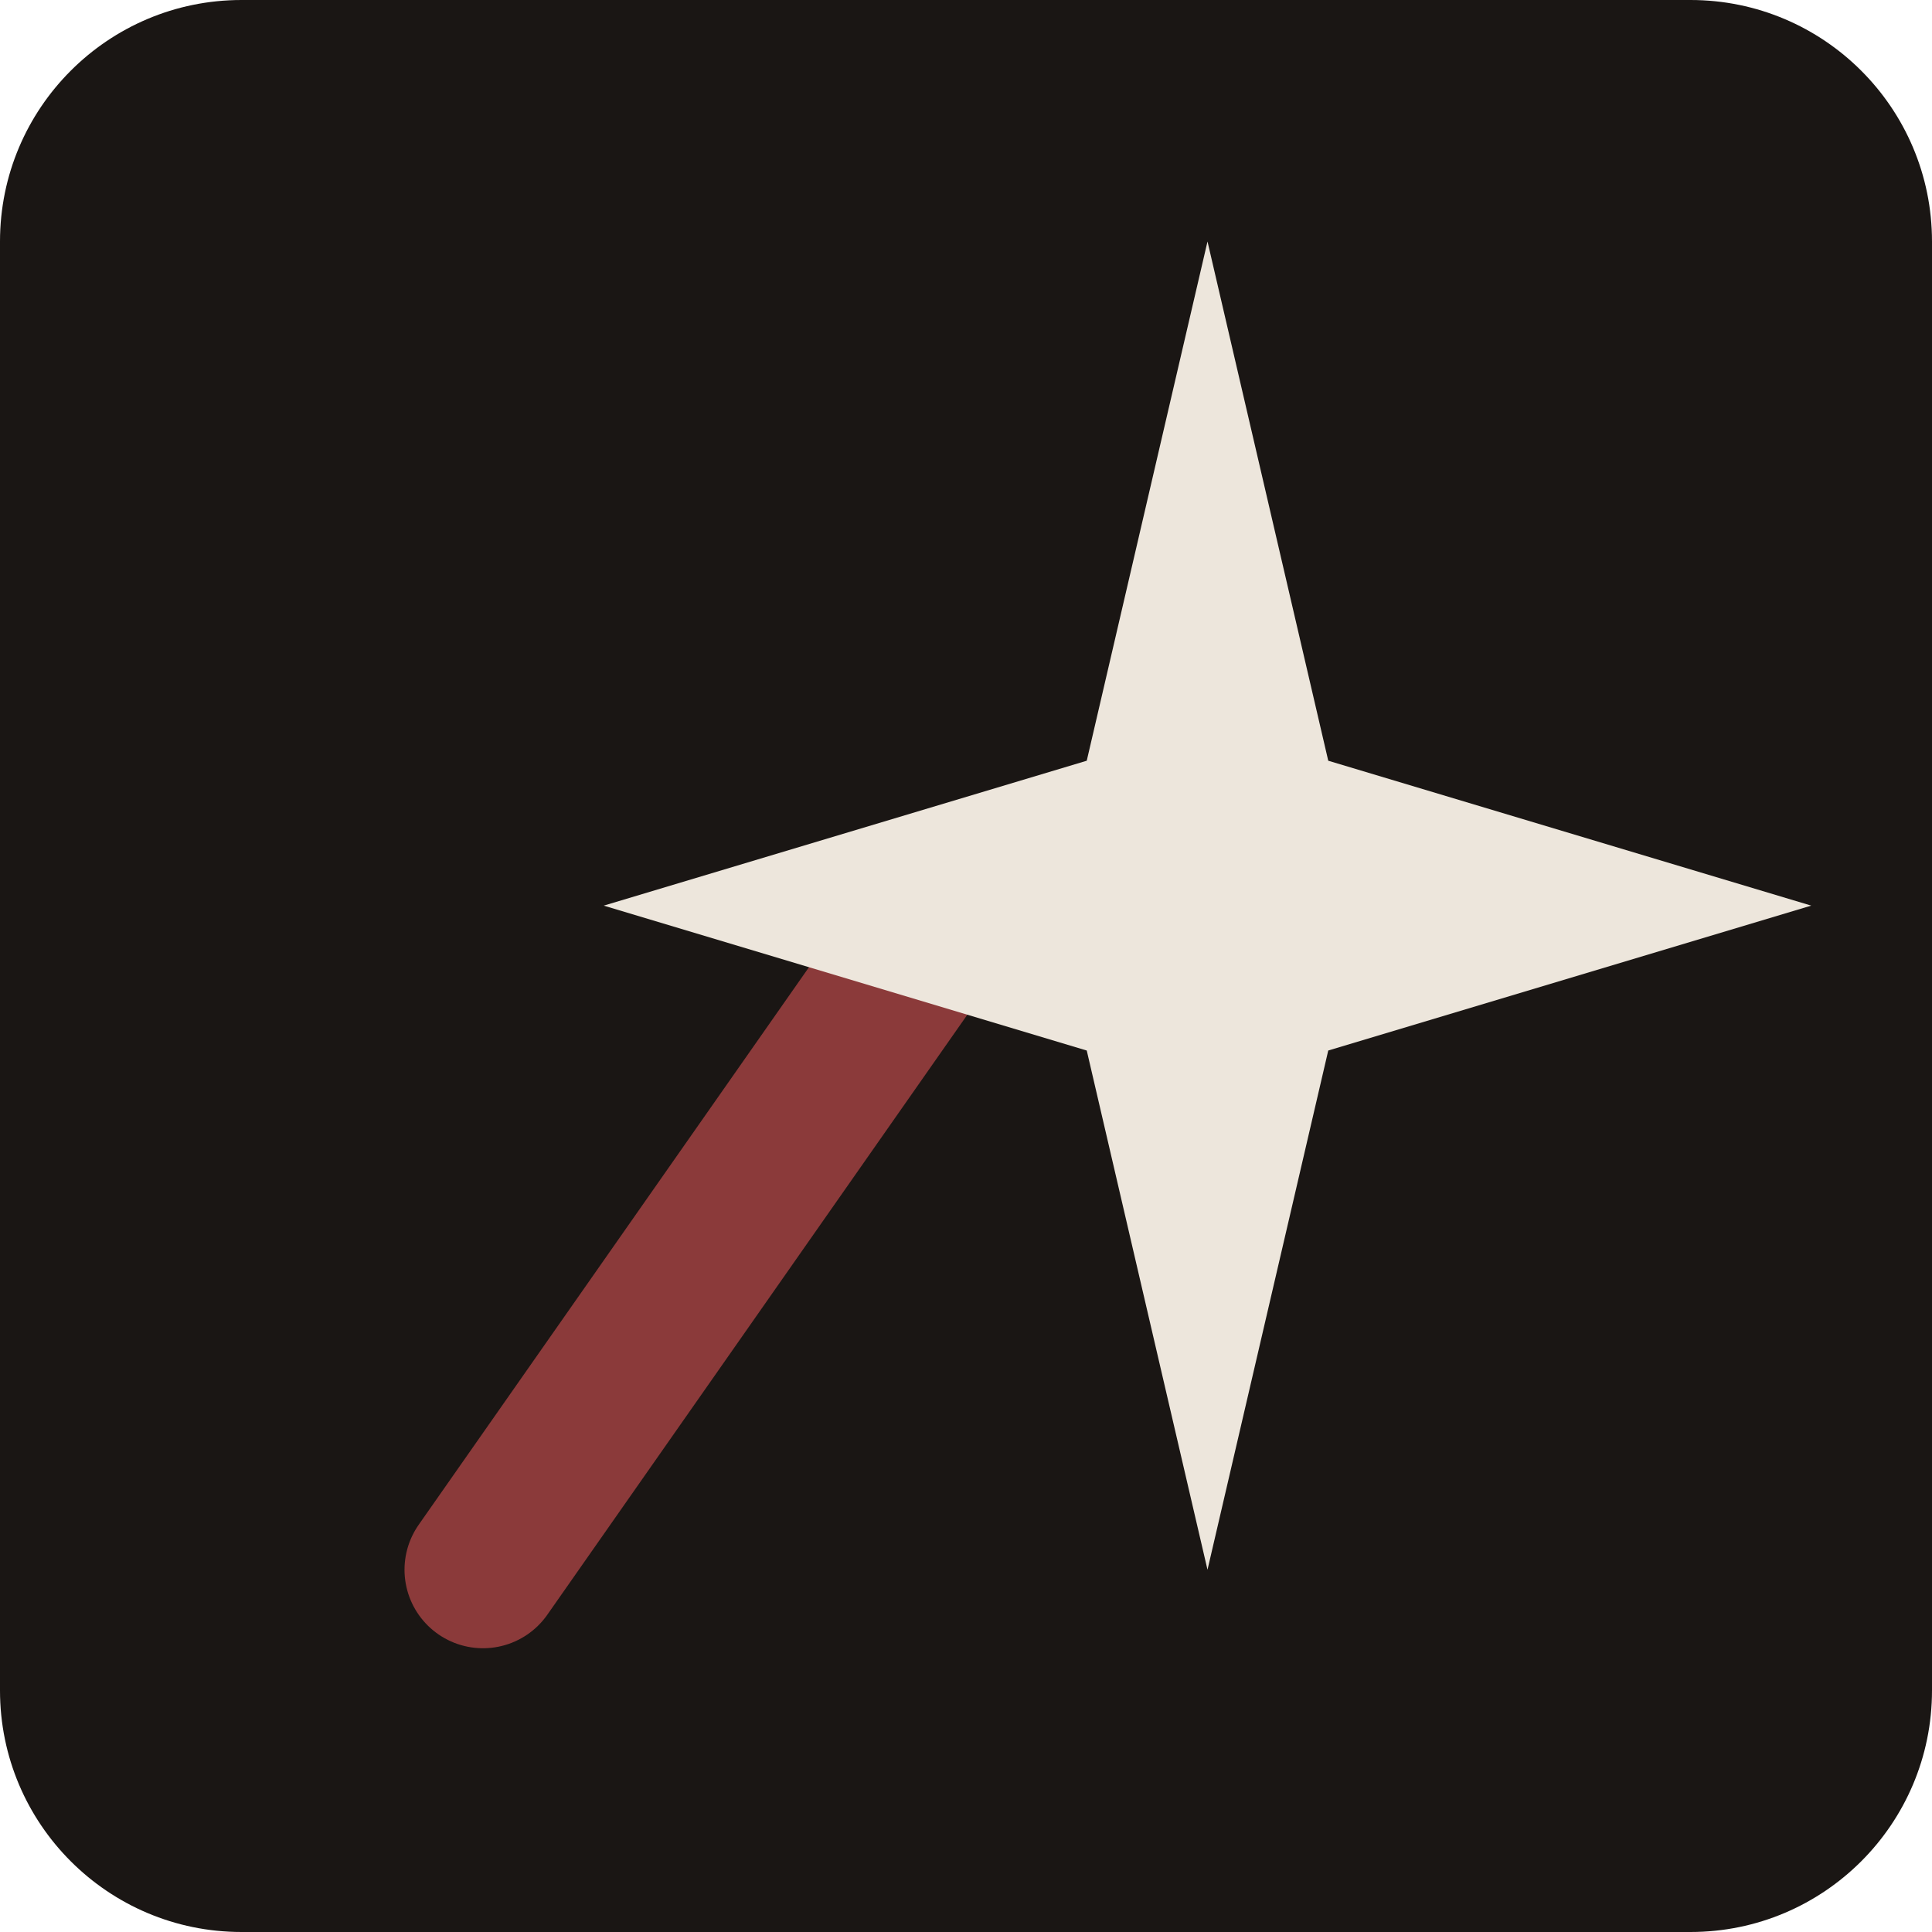
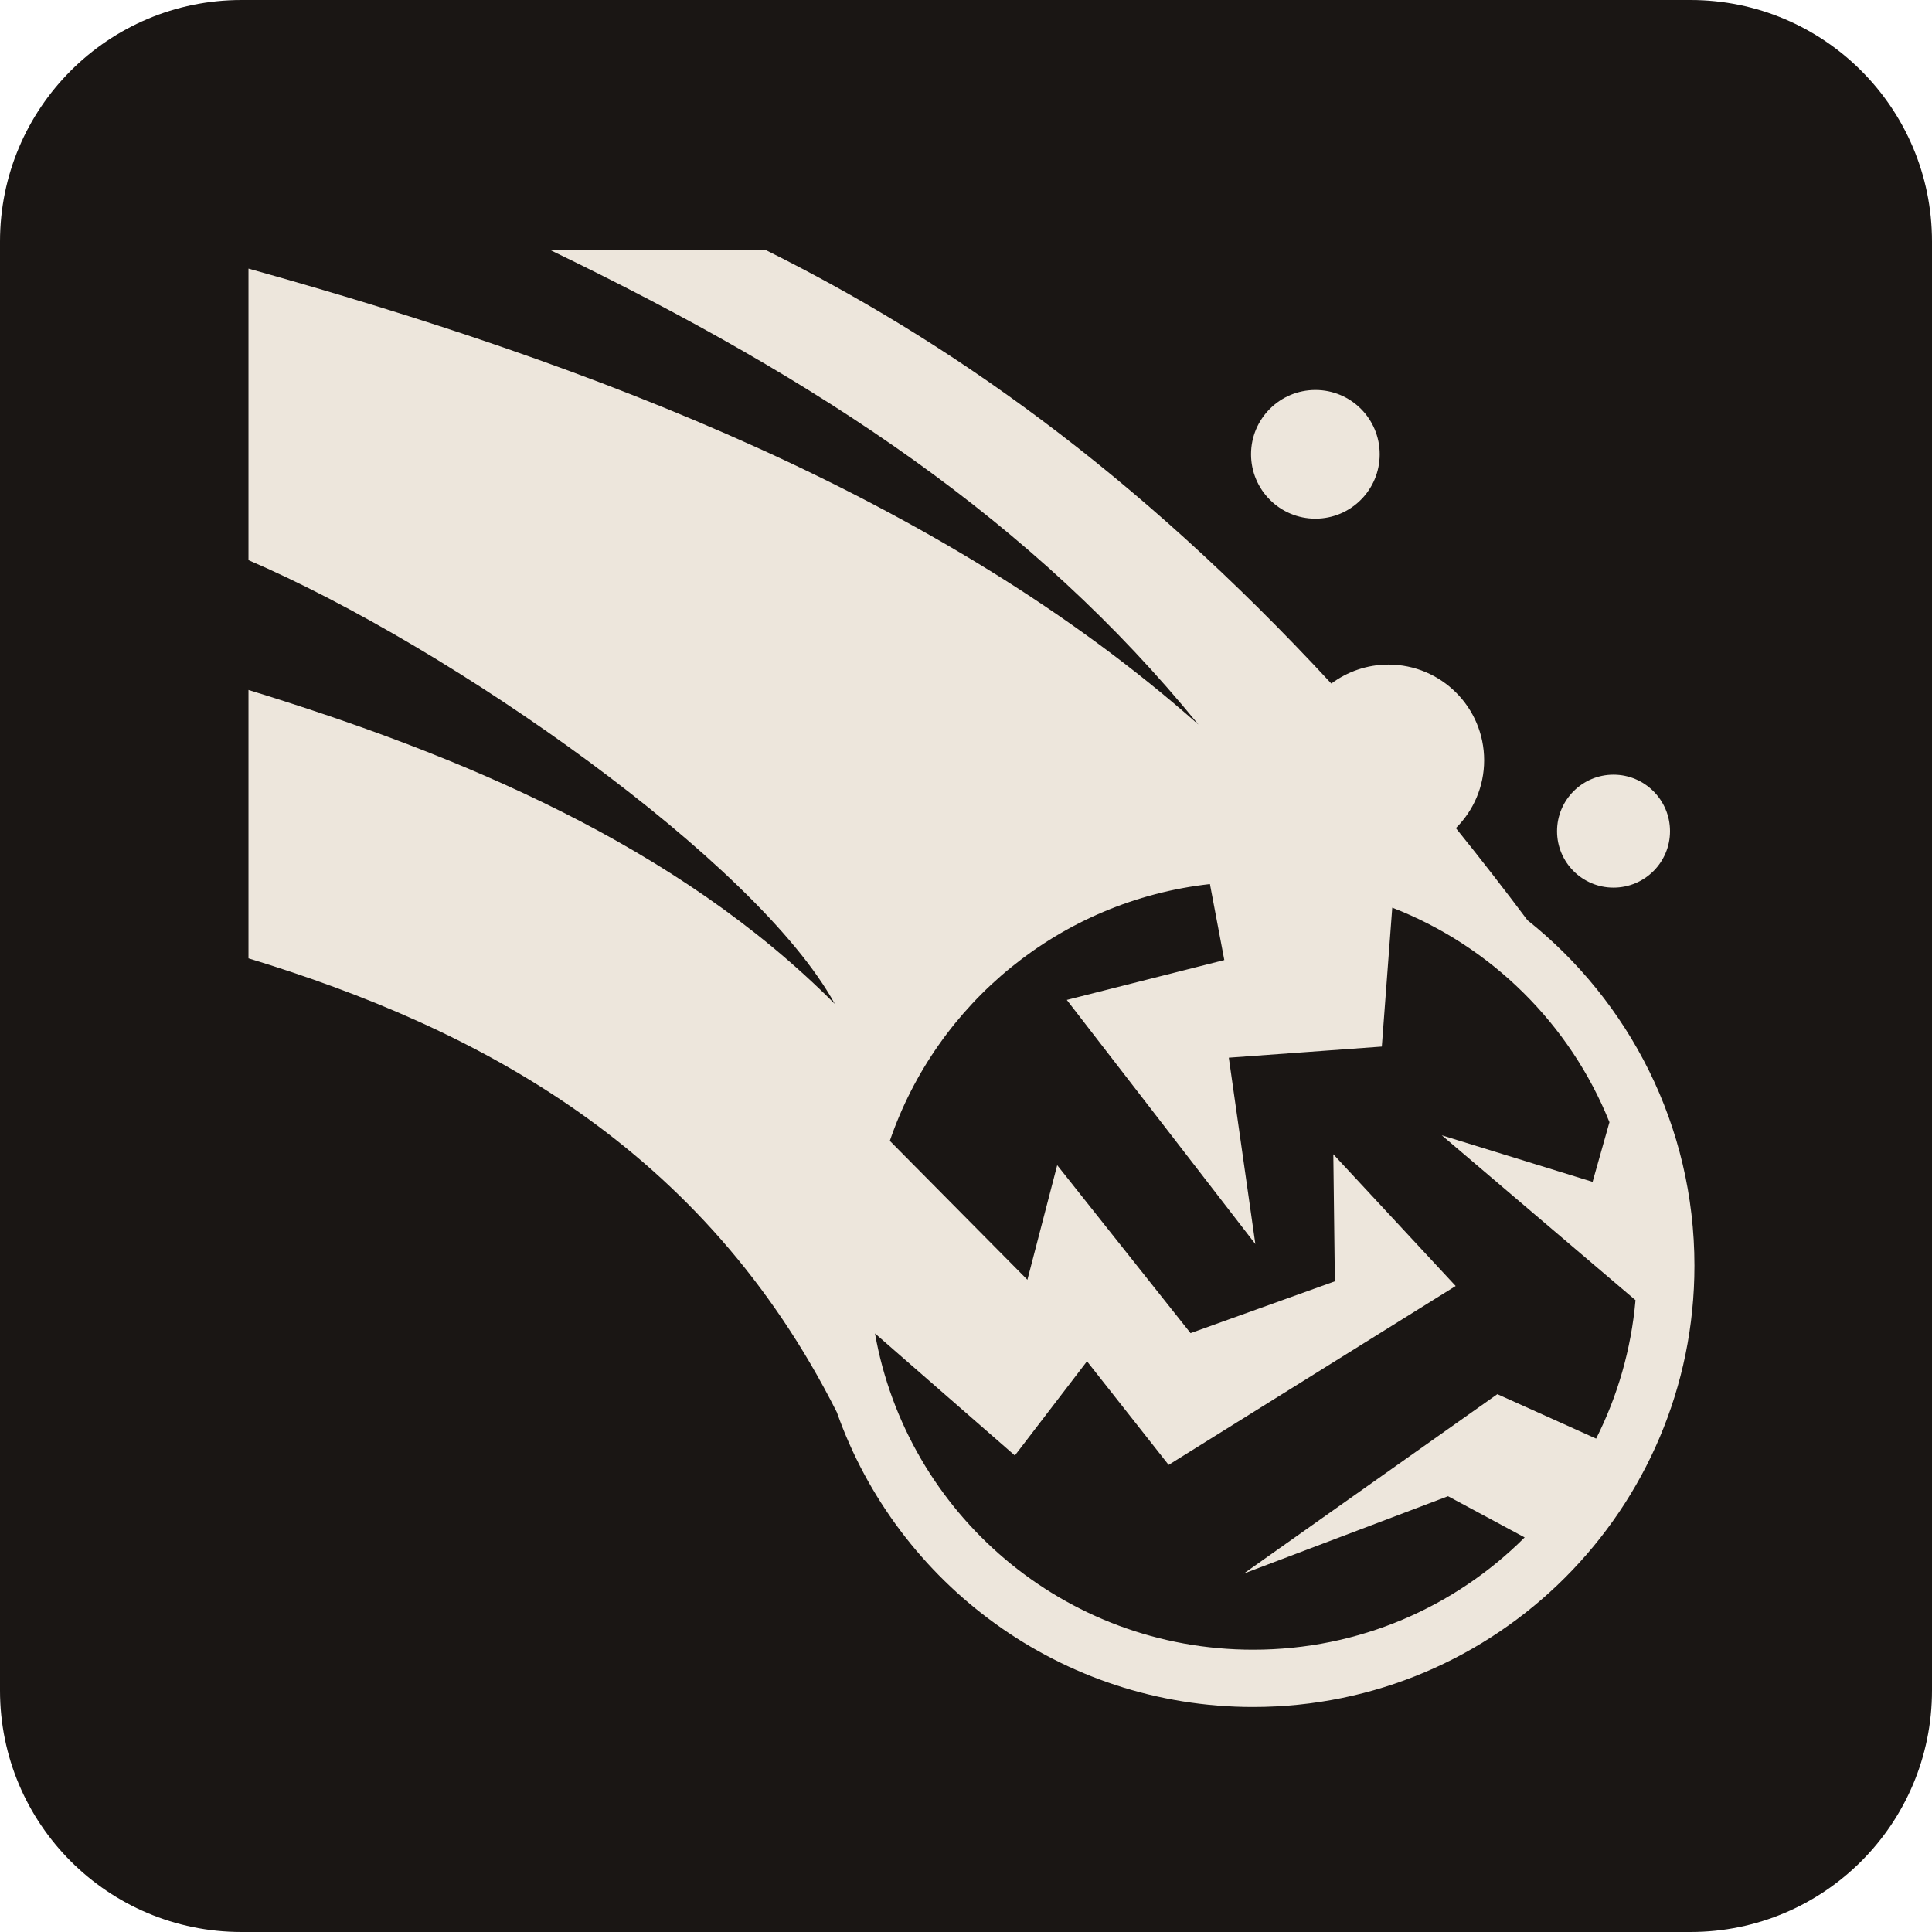
<svg xmlns="http://www.w3.org/2000/svg" viewBox="0 0 32 32">
  <rect width="32" height="32" rx="4" fill="#1a1614" />
-   <path d="M8 26 L15 16" stroke="#8b3a3a" stroke-width="2.6" stroke-linecap="round" />
-   <path d="M20 4 L22 12.6 L30 15 L22 17.4 L20 26 L18 17.4 L10 15 L18 12.6 Z" fill="#ede6dc" />
+   <svg x="3" y="3" width="26" height="26" viewBox="0 0 512 512">
+     <path d="M120.375 22.47c88.55 42.68 157.7 88.838 211.438 154.78C247.84 102.894 134.438 59.955 21.97 28.53v95.095c66.055 28.358 165.725 98.252 191.25 144.75-51.636-51.886-122.18-81.19-191.25-102.406v87.53c75.425 22.986 148.444 61.787 191.905 148.063 19.75 55.943 73.15 96.125 135.78 96.125 79.39 0 143.94-64.55 143.94-143.938 0-45.592-21.307-86.29-54.47-112.688a1062.205 1062.205 0 0 0-23.344-30.03c5.687-5.654 9.22-13.475 9.22-22.126 0-17.24-13.98-31.22-31.22-31.22-6.977 0-13.425 2.32-18.624 6.19-64.35-69.56-125.732-112.213-184.5-141.407h-70.28zM369.97 68.124c-11.588 0-21 9.382-21 20.97 0 11.586 9.412 21 21 21 11.586 0 20.967-9.414 20.967-21 0-11.59-9.38-20.97-20.968-20.97zm97.217 125.47c-10.173 0-18.406 8.262-18.406 18.436 0 10.175 8.234 18.407 18.408 18.407 10.173 0 18.437-8.232 18.437-18.406s-8.264-18.436-18.438-18.436zM335.563 229.28l4.688 24.782-51.375 13 61.5 79.625-8.656-60.78 49.905-3.626 3.406-45.31c32.242 12.5 57.96 37.922 70.845 69.968l-5.5 19.468-49.188-15.187L474.375 365c-1.43 16.137-5.897 31.376-12.844 45.156l-32.217-14.5-82.75 58.53 66.656-25.248 25 13.437C415.57 465.008 384.283 479 349.655 479c-61.742 0-112.934-44.45-123.344-103.156l45.625 39.812 23.532-30.72 26.624 33.783 93.625-58.345-39.908-42.97.5 41.44-47.062 16.905-43.5-54.78-9.72 37.374-44.874-45.313c15.4-44.967 55.627-78.307 104.406-83.75z" fill="#ede6dc" />
+   </svg>
</svg>
